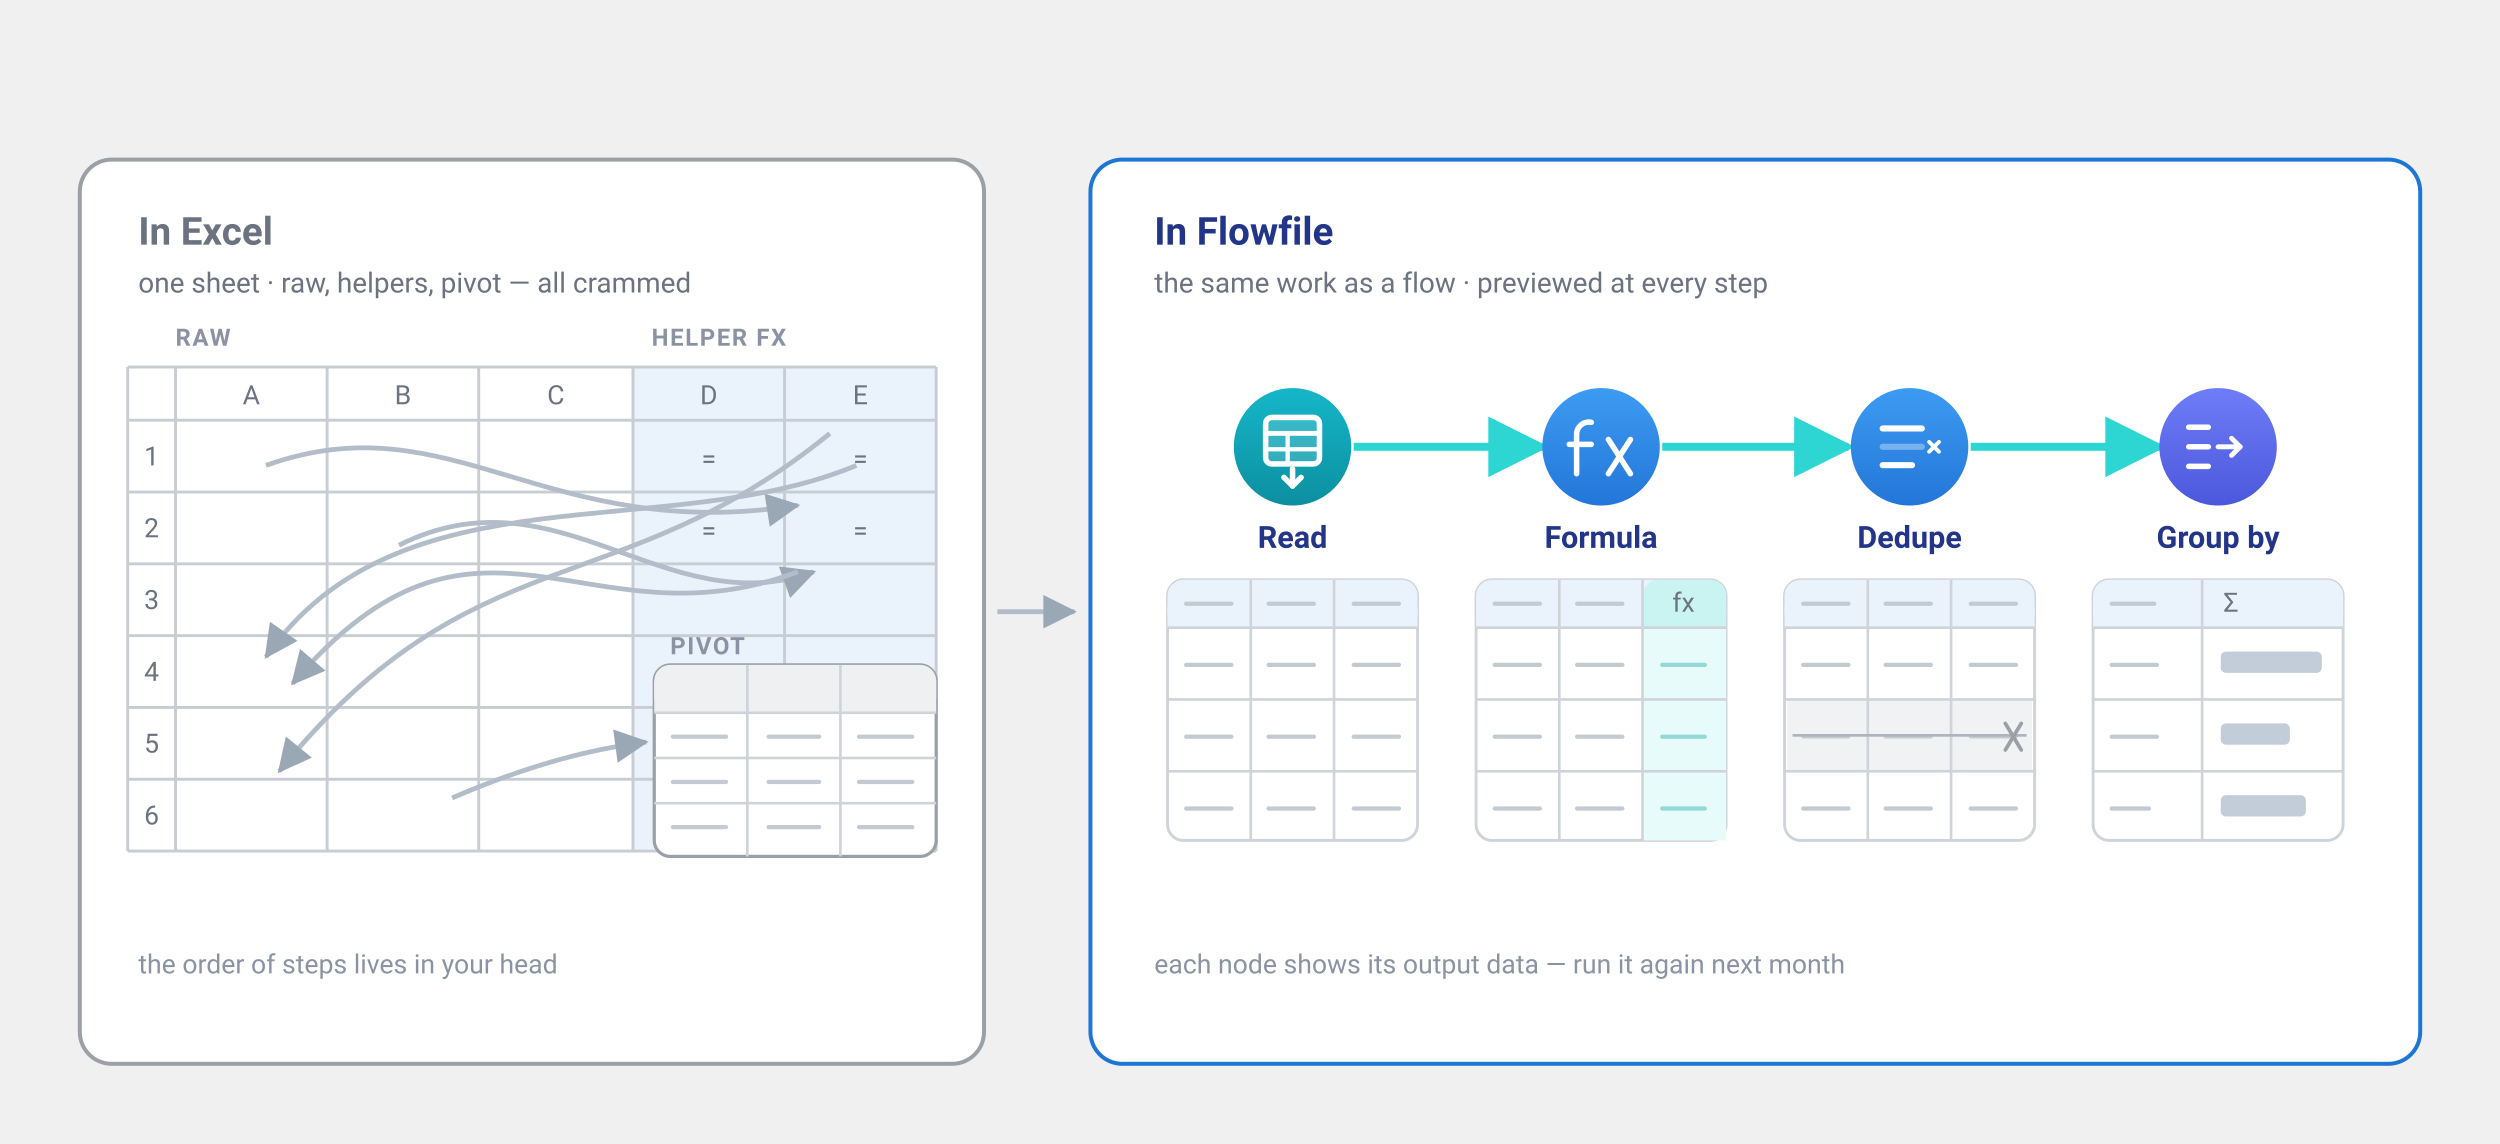
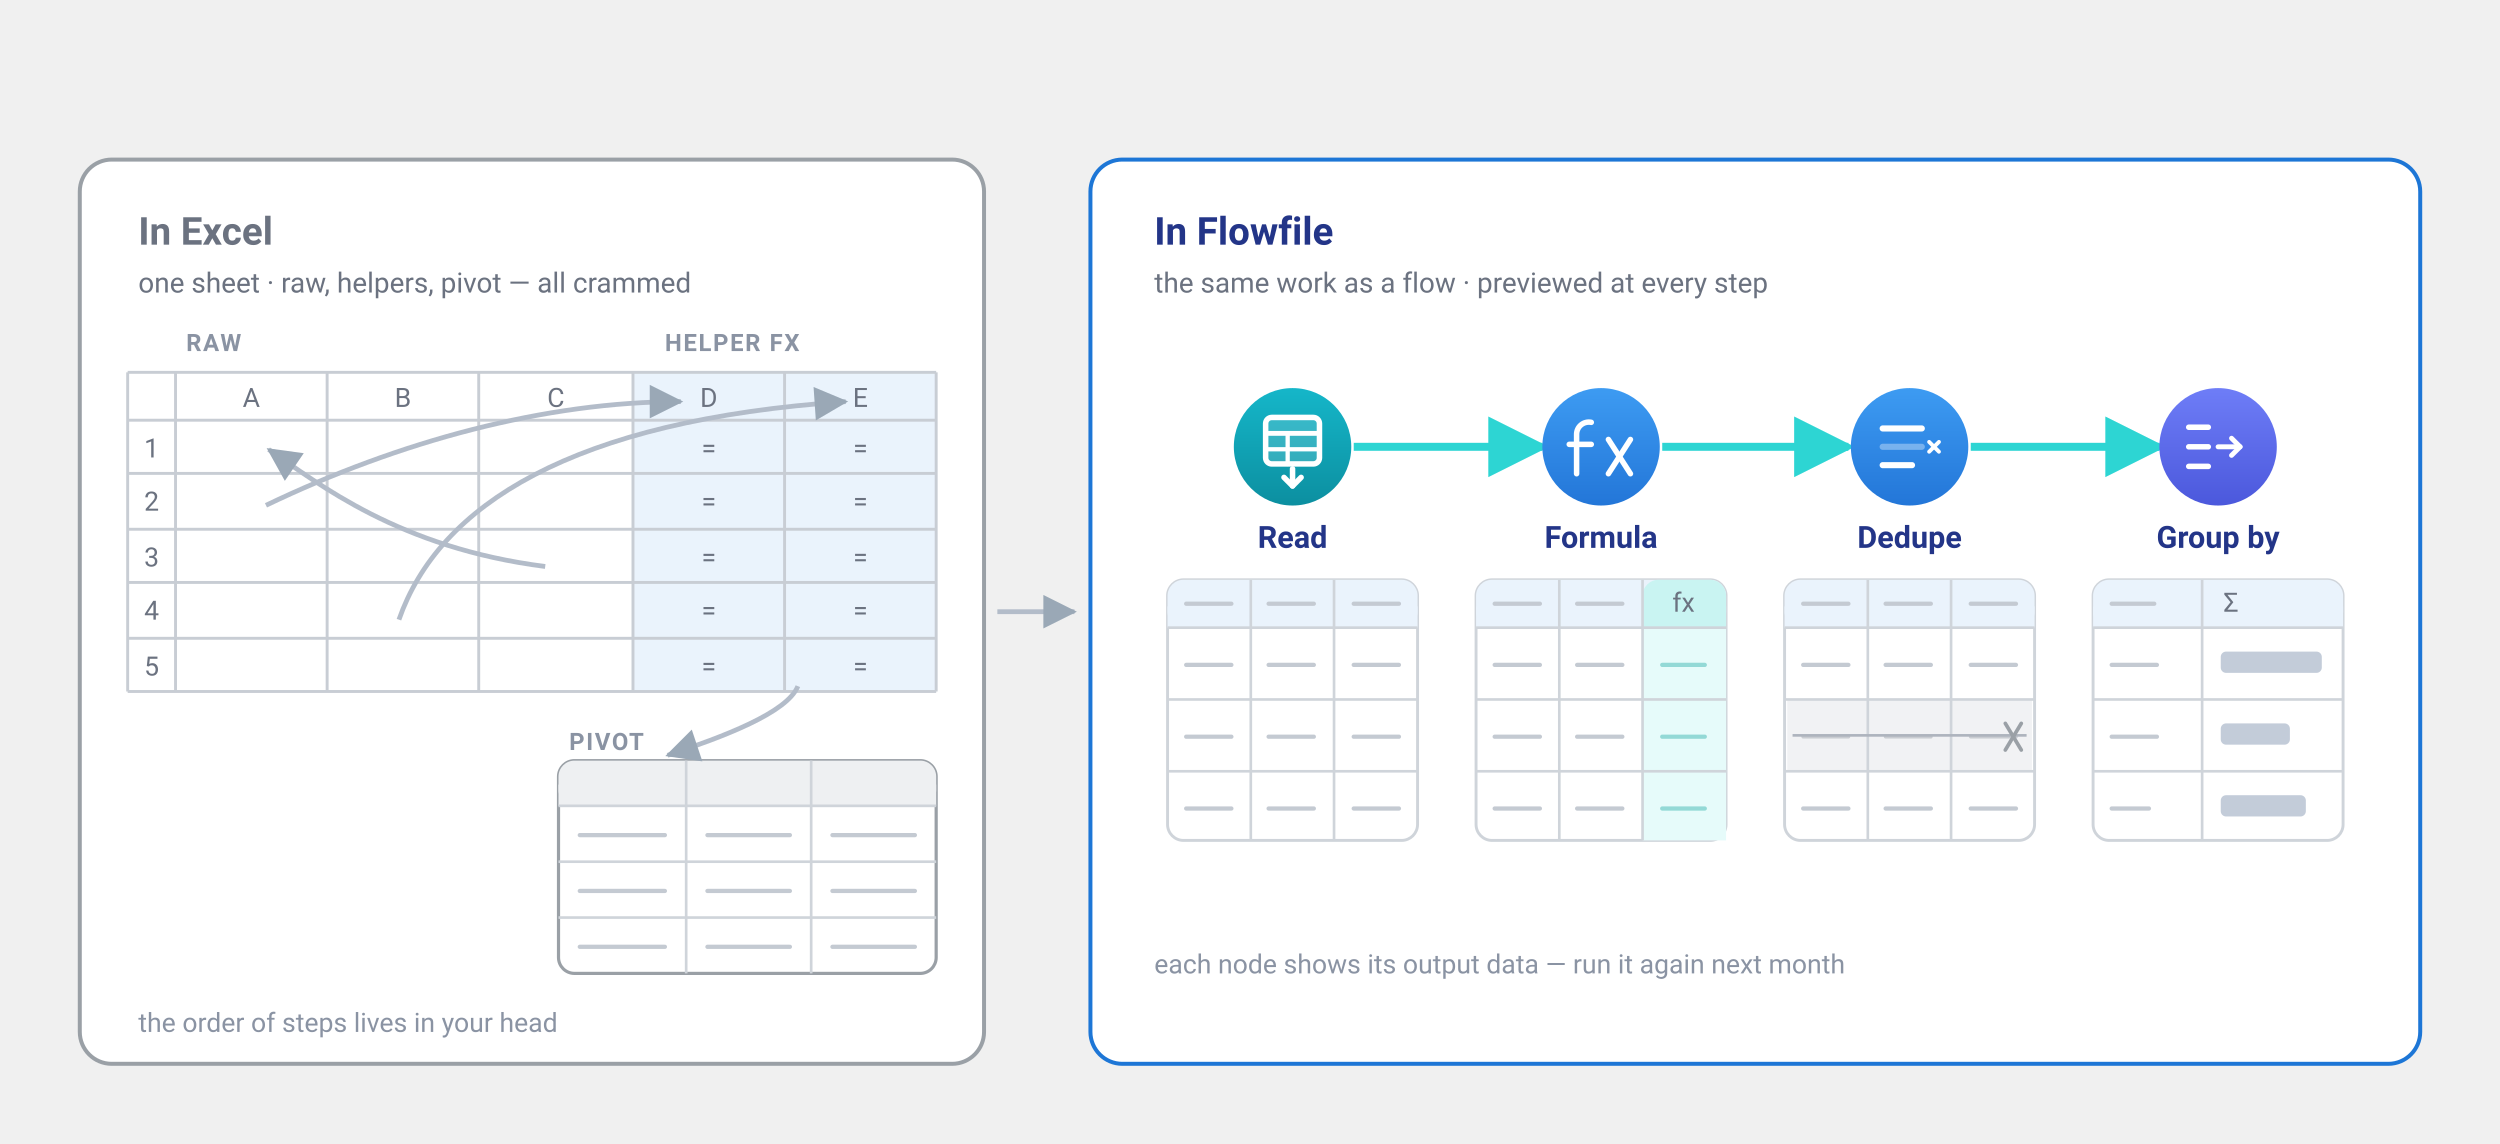
<svg xmlns="http://www.w3.org/2000/svg" viewBox="0 0 940 430" role="img" aria-label="The same work as an Excel sheet and as a Flowfile flow: on the left one cramped spreadsheet with raw columns, helper-formula columns and a pivot table crammed together with tangled crossing arrows; on the right the same job as a clean left-to-right flow of read, formula, dedupe and group-by nodes, each with a small data preview underneath.">
  <defs>
    <linearGradient id="g_read" x1="0" y1="0" x2="0" y2="1">
      <stop offset="0" stop-color="#15B6C9" />
      <stop offset="1" stop-color="#0C8FA0" />
    </linearGradient>
    <linearGradient id="g_formula" x1="0" y1="0" x2="0" y2="1">
      <stop offset="0" stop-color="#3D9BF2" />
      <stop offset="1" stop-color="#2376D8" />
    </linearGradient>
    <linearGradient id="g_dedupe" x1="0" y1="0" x2="0" y2="1">
      <stop offset="0" stop-color="#3D9BF2" />
      <stop offset="1" stop-color="#2376D8" />
    </linearGradient>
    <linearGradient id="g_group" x1="0" y1="0" x2="0" y2="1">
      <stop offset="0" stop-color="#6E7DF7" />
      <stop offset="1" stop-color="#4B58DC" />
    </linearGradient>
    <marker id="ah" markerWidth="10" markerHeight="10" refX="7.5" refY="4.5" orient="auto">
      <path d="M1,1 L8,4.5 L1,8 Z" fill="#9aa8b6" />
    </marker>
    <marker id="ahc" markerWidth="11" markerHeight="11" refX="7.8" refY="5" orient="auto">
      <path d="M1,1.2 L8.6,5 L1,8.8 Z" fill="#2DD5D3" />
    </marker>
  </defs>
  <style>
    .cardg { fill:#ffffff; stroke:#9aa0a6; stroke-width:1.5; }
    .cardb { fill:#ffffff; stroke:#1D76D6; stroke-width:1.5; }
    .tnavy { font-family:Roboto,Arial,sans-serif; font-weight:600; font-size:14.5px; fill:#233588; }
    .tgrey { font-family:Roboto,Arial,sans-serif; font-weight:600; font-size:14.5px; fill:#6b7280; }
    .s     { font-family:Roboto,Arial,sans-serif; font-size:10.5px; fill:#6b7280; }
    .fn    { font-family:Roboto,Arial,sans-serif; font-size:10px; fill:#8a93a3; }
    .rl    { font-family:Roboto,Arial,sans-serif; font-weight:600; font-size:9px; letter-spacing:.6px; fill:#8a93a3; }
    .nl    { font-family:Roboto,Arial,sans-serif; font-weight:600; font-size:11.5px; fill:#233588; }
    .cell  { font-family:Roboto,Arial,sans-serif; font-size:10px; fill:#6b7280; }
    .gl    { fill:none; stroke:#c8cdd4; stroke-width:1.1; }
    .pl    { fill:none; stroke:#cfd4da; stroke-width:1; }
    .tangle{ fill:none; stroke:#b3bcc9; stroke-width:1.8; }
    .flow  { fill:none; stroke:#2DD5D3; stroke-width:3; }
    .arw   { fill:none; stroke:#b3bcc9; stroke-width:1.8; }
    .dash  { stroke:#c4cad2; stroke-width:1.6; stroke-linecap:round; }
  </style>
  <rect class="cardg" x="30" y="60" width="340" height="340" rx="12" />
  <text class="tgrey" x="52" y="92">In Excel</text>
  <text class="s" x="52" y="110">one sheet · raw, helpers, pivot — all crammed</text>
-   <text class="rl" x="66" y="130">RAW</text>
-   <text class="rl" x="245" y="130">HELPER FX</text>
-   <rect x="238" y="138" width="114" height="182" fill="#eaf3fc" />
+   <text class="rl" x="70" y="132">RAW</text>
+   <text class="rl" x="250" y="132">HELPER FX</text>
+   <rect x="238" y="140" width="114" height="120" fill="#eaf3fc" />
  <g class="gl">
-     <line x1="48" y1="138" x2="352" y2="138" />
+     <line x1="48" y1="140" x2="352" y2="140" />
    <line x1="48" y1="158" x2="352" y2="158" />
-     <line x1="48" y1="185" x2="352" y2="185" />
-     <line x1="48" y1="212" x2="352" y2="212" />
-     <line x1="48" y1="239" x2="352" y2="239" />
-     <line x1="48" y1="266" x2="352" y2="266" />
-     <line x1="48" y1="293" x2="352" y2="293" />
-     <line x1="48" y1="320" x2="352" y2="320" />
-     <line x1="48" y1="138" x2="48" y2="320" />
-     <line x1="66" y1="138" x2="66" y2="320" />
-     <line x1="123" y1="138" x2="123" y2="320" />
-     <line x1="180" y1="138" x2="180" y2="320" />
-     <line x1="238" y1="138" x2="238" y2="320" />
-     <line x1="295" y1="138" x2="295" y2="320" />
-     <line x1="352" y1="138" x2="352" y2="320" />
+     <line x1="48" y1="178" x2="352" y2="178" />
+     <line x1="48" y1="199" x2="352" y2="199" />
+     <line x1="48" y1="219" x2="352" y2="219" />
+     <line x1="48" y1="240" x2="352" y2="240" />
+     <line x1="48" y1="260" x2="352" y2="260" />
+     <line x1="48" y1="140" x2="48" y2="260" />
+     <line x1="66" y1="140" x2="66" y2="260" />
+     <line x1="123" y1="140" x2="123" y2="260" />
+     <line x1="180" y1="140" x2="180" y2="260" />
+     <line x1="238" y1="140" x2="238" y2="260" />
+     <line x1="295" y1="140" x2="295" y2="260" />
+     <line x1="352" y1="140" x2="352" y2="260" />
  </g>
  <g class="cell" text-anchor="middle" fill="#7c848f">
-     <text x="94.5" y="152">A</text>
-     <text x="151.5" y="152">B</text>
-     <text x="209" y="152">C</text>
-     <text x="266.5" y="152">D</text>
-     <text x="323.5" y="152">E</text>
+     <text x="94.5" y="153">A</text>
+     <text x="151.5" y="153">B</text>
+     <text x="209" y="153">C</text>
+     <text x="266.5" y="153">D</text>
+     <text x="323.5" y="153">E</text>
  </g>
  <g class="cell" text-anchor="middle" fill="#aab0b8" font-size="9px">
-     <text x="57" y="175">1</text>
-     <text x="57" y="202">2</text>
-     <text x="57" y="229">3</text>
-     <text x="57" y="256">4</text>
-     <text x="57" y="283">5</text>
-     <text x="57" y="310">6</text>
+     <text x="57" y="172">1</text>
+     <text x="57" y="192">2</text>
+     <text x="57" y="213">3</text>
+     <text x="57" y="233">4</text>
+     <text x="57" y="254">5</text>
  </g>
  <g class="cell" text-anchor="middle" fill="#8aa3c4">
-     <text x="266.5" y="176">=</text>
-     <text x="323.5" y="176">=</text>
-     <text x="266.5" y="203">=</text>
-     <text x="323.5" y="203">=</text>
-   </g>
-   <path class="tangle" d="M100,175 C170,150 205,205 300,190" marker-end="url(#ah)" />
-   <path class="tangle" d="M322,175 C250,205 150,175 100,247" marker-end="url(#ah)" />
-   <path class="tangle" d="M150,205 C210,175 250,235 306,215" marker-end="url(#ah)" />
-   <path class="tangle" d="M300,215 C220,245 180,175 110,257" marker-end="url(#ah)" />
-   <path class="tangle" d="M312,163 C232,228 178,200 105,290" marker-end="url(#ah)" />
-   <rect x="246" y="250" width="106" height="72" rx="6" fill="#ffffff" stroke="#9aa0a6" stroke-width="1.2" />
-   <text class="rl" x="252" y="246">PIVOT</text>
-   <rect x="246" y="250" width="106" height="18" rx="6" fill="#eef0f2" />
-   <rect x="246" y="256" width="106" height="12" fill="#eef0f2" />
-   <g class="pl">
-     <line x1="246" y1="268" x2="352" y2="268" />
-     <line x1="246" y1="285" x2="352" y2="285" />
-     <line x1="246" y1="302" x2="352" y2="302" />
-     <line x1="281" y1="250" x2="281" y2="322" />
-     <line x1="316" y1="250" x2="316" y2="322" />
-   </g>
-   <g class="dash">
-     <line x1="253" y1="277" x2="273" y2="277" />
-     <line x1="289" y1="277" x2="308" y2="277" />
-     <line x1="323" y1="277" x2="343" y2="277" />
-     <line x1="253" y1="294" x2="273" y2="294" />
-     <line x1="289" y1="294" x2="308" y2="294" />
-     <line x1="323" y1="294" x2="343" y2="294" />
-     <line x1="253" y1="311" x2="273" y2="311" />
-     <line x1="289" y1="311" x2="308" y2="311" />
-     <line x1="323" y1="311" x2="343" y2="311" />
-   </g>
-   <path class="tangle" d="M170,300 C205,285 228,281 243,279" marker-end="url(#ah)" />
-   <text class="fn" x="52" y="366">the order of steps lives in your head</text>
+     <text x="266.5" y="172">=</text>
+     <text x="323.5" y="172">=</text>
+     <text x="266.5" y="192">=</text>
+     <text x="323.5" y="192">=</text>
+     <text x="266.5" y="213">=</text>
+     <text x="323.5" y="213">=</text>
+     <text x="266.5" y="233">=</text>
+     <text x="323.5" y="233">=</text>
+     <text x="266.5" y="254">=</text>
+     <text x="323.5" y="254">=</text>
+   </g>
+   <path class="tangle" d="M100,190 C150,166 205,151 256,151" marker-end="url(#ah)" />
+   <path class="tangle" d="M150,233 C165,190 215,158 318,151" marker-end="url(#ah)" />
+   <path class="tangle" d="M205,213 C150,206 120,182 101,169" marker-end="url(#ah)" />
+   <text class="rl" x="214" y="282">PIVOT</text>
+   <rect x="210" y="286" width="142" height="80" rx="6" fill="#ffffff" stroke="#9aa0a6" stroke-width="1.2" />
+   <rect x="210" y="286" width="142" height="17" rx="6" fill="#eef0f2" />
+   <rect x="210" y="295" width="142" height="8" fill="#eef0f2" />
+   <g class="pl">
+     <line x1="210" y1="303" x2="352" y2="303" />
+     <line x1="210" y1="324" x2="352" y2="324" />
+     <line x1="210" y1="345" x2="352" y2="345" />
+     <line x1="258" y1="286" x2="258" y2="366" />
+     <line x1="305" y1="286" x2="305" y2="366" />
+   </g>
+   <g class="dash">
+     <line x1="218" y1="314" x2="250" y2="314" />
+     <line x1="266" y1="314" x2="297" y2="314" />
+     <line x1="313" y1="314" x2="344" y2="314" />
+     <line x1="218" y1="335" x2="250" y2="335" />
+     <line x1="266" y1="335" x2="297" y2="335" />
+     <line x1="313" y1="335" x2="344" y2="335" />
+     <line x1="218" y1="356" x2="250" y2="356" />
+     <line x1="266" y1="356" x2="297" y2="356" />
+     <line x1="313" y1="356" x2="344" y2="356" />
+   </g>
+   <path class="tangle" d="M300,258 C296,268 272,277 251,284" marker-end="url(#ah)" />
+   <text class="fn" x="52" y="388">the order of steps lives in your head</text>
  <path class="arw" d="M375,230 L404,230" marker-end="url(#ah)" />
  <rect class="cardb" x="410" y="60" width="500" height="340" rx="12" />
  <text class="tnavy" x="434" y="92">In Flowfile</text>
  <text class="s" x="434" y="110">the same work as a flow · previewed at every step</text>
  <path class="flow" d="M509,168 L580,168" marker-end="url(#ahc)" />
  <path class="flow" d="M625,168 L695,168" marker-end="url(#ahc)" />
  <path class="flow" d="M741,168 L812,168" marker-end="url(#ahc)" />
  <g transform="translate(486,168) scale(0.46) translate(-50,-50)">
    <circle cx="50" cy="50" r="48" fill="url(#g_read)" />
    <g fill="none" stroke="#FFFFFF" stroke-width="4.5" stroke-linejoin="round" stroke-linecap="round">
      <rect x="28" y="26" width="44" height="38" rx="5" fill="#FFFFFF" fill-opacity="0.16" />
      <line x1="28" y1="39" x2="72" y2="39" stroke-width="4" />
      <line x1="46" y1="39" x2="46" y2="64" stroke-width="3.5" />
      <line x1="28" y1="52" x2="72" y2="52" stroke-width="3.5" />
      <line x1="50" y1="68" x2="50" y2="82" />
      <polyline points="43,75 50,82 57,75" />
    </g>
  </g>
  <text class="nl" x="486" y="206" text-anchor="middle">Read</text>
  <rect x="439" y="218" width="94" height="98" rx="6" fill="#ffffff" stroke="#cfd4da" stroke-width="1.1" />
  <rect x="439" y="218" width="94" height="18" rx="6" fill="#eaf3fc" />
  <rect x="439" y="228" width="94" height="8" fill="#eaf3fc" />
  <g class="pl">
    <line x1="439" y1="236" x2="533" y2="236" />
    <line x1="439" y1="263" x2="533" y2="263" />
    <line x1="439" y1="290" x2="533" y2="290" />
    <line x1="470.3" y1="218" x2="470.3" y2="316" />
    <line x1="501.6" y1="218" x2="501.6" y2="316" />
  </g>
  <g class="dash">
    <line x1="446" y1="227" x2="463" y2="227" />
    <line x1="477" y1="227" x2="494" y2="227" />
    <line x1="509" y1="227" x2="526" y2="227" />
    <line x1="446" y1="250" x2="463" y2="250" />
    <line x1="477" y1="250" x2="494" y2="250" />
    <line x1="509" y1="250" x2="526" y2="250" />
    <line x1="446" y1="277" x2="463" y2="277" />
    <line x1="477" y1="277" x2="494" y2="277" />
    <line x1="509" y1="277" x2="526" y2="277" />
    <line x1="446" y1="304" x2="463" y2="304" />
    <line x1="477" y1="304" x2="494" y2="304" />
    <line x1="509" y1="304" x2="526" y2="304" />
  </g>
  <g transform="translate(602,168) scale(0.46) translate(-50,-50)">
    <circle cx="50" cy="50" r="48" fill="url(#g_formula)" />
    <g fill="none" stroke="#FFFFFF" stroke-width="4.5" stroke-linejoin="round" stroke-linecap="round">
      <path d="M30 72 V40 a10 10 0 0 1 12 -10" />
      <line x1="24" y1="48" x2="42" y2="48" />
      <line x1="56" y1="44" x2="74" y2="72" />
      <line x1="74" y1="44" x2="56" y2="72" />
    </g>
  </g>
  <text class="nl" x="602" y="206" text-anchor="middle">Formula</text>
  <rect x="555" y="218" width="94" height="98" rx="6" fill="#ffffff" stroke="#cfd4da" stroke-width="1.1" />
  <rect x="555" y="218" width="94" height="18" rx="6" fill="#eaf3fc" />
  <rect x="555" y="228" width="94" height="8" fill="#eaf3fc" />
  <rect x="617.6" y="236" width="31.4" height="80" fill="#e6fbfa" />
  <rect x="617.6" y="218" width="31.4" height="18" rx="6" fill="#c9f4f2" />
  <rect x="617.6" y="228" width="31.4" height="8" fill="#c9f4f2" />
  <g class="pl">
    <line x1="555" y1="236" x2="649" y2="236" />
    <line x1="555" y1="263" x2="649" y2="263" />
    <line x1="555" y1="290" x2="649" y2="290" />
    <line x1="586.3" y1="218" x2="586.3" y2="316" />
    <line x1="617.6" y1="218" x2="617.6" y2="316" />
  </g>
  <text class="cell" x="633" y="230" text-anchor="middle" font-size="8px" fill="#1a9e9b">fx</text>
  <g class="dash">
    <line x1="562" y1="227" x2="579" y2="227" />
    <line x1="593" y1="227" x2="610" y2="227" />
    <line x1="562" y1="250" x2="579" y2="250" />
    <line x1="593" y1="250" x2="610" y2="250" />
    <line x1="562" y1="277" x2="579" y2="277" />
    <line x1="593" y1="277" x2="610" y2="277" />
    <line x1="562" y1="304" x2="579" y2="304" />
    <line x1="593" y1="304" x2="610" y2="304" />
  </g>
  <g stroke="#93d9d6" stroke-width="1.6" stroke-linecap="round">
    <line x1="625" y1="250" x2="641" y2="250" />
    <line x1="625" y1="277" x2="641" y2="277" />
    <line x1="625" y1="304" x2="641" y2="304" />
  </g>
  <g transform="translate(718,168) scale(0.46) translate(-50,-50)">
    <circle cx="50" cy="50" r="48" fill="url(#g_dedupe)" />
    <g fill="none" stroke="#FFFFFF" stroke-linecap="round" stroke-linejoin="round">
      <line x1="28" y1="35" x2="60" y2="35" stroke-width="5" />
      <line x1="28" y1="50" x2="60" y2="50" stroke-width="5" stroke-opacity="0.35" />
      <line x1="66" y1="46" x2="74" y2="54" stroke-width="3.2" />
      <line x1="74" y1="46" x2="66" y2="54" stroke-width="3.2" />
      <line x1="28" y1="65" x2="52" y2="65" stroke-width="5" />
    </g>
  </g>
  <text class="nl" x="718" y="206" text-anchor="middle">Dedupe</text>
  <rect x="671" y="218" width="94" height="98" rx="6" fill="#ffffff" stroke="#cfd4da" stroke-width="1.1" />
  <rect x="671" y="218" width="94" height="18" rx="6" fill="#eaf3fc" />
  <rect x="671" y="228" width="94" height="8" fill="#eaf3fc" />
  <rect x="672" y="263" width="92" height="27" fill="#f1f2f4" />
  <g class="pl">
    <line x1="671" y1="236" x2="765" y2="236" />
    <line x1="671" y1="263" x2="765" y2="263" />
    <line x1="671" y1="290" x2="765" y2="290" />
    <line x1="702.3" y1="218" x2="702.3" y2="316" />
    <line x1="733.6" y1="218" x2="733.6" y2="316" />
  </g>
  <g class="dash">
    <line x1="678" y1="227" x2="695" y2="227" />
    <line x1="709" y1="227" x2="726" y2="227" />
    <line x1="741" y1="227" x2="758" y2="227" />
    <line x1="678" y1="250" x2="695" y2="250" />
    <line x1="709" y1="250" x2="726" y2="250" />
    <line x1="741" y1="250" x2="758" y2="250" />
    <line x1="678" y1="304" x2="695" y2="304" />
    <line x1="709" y1="304" x2="726" y2="304" />
    <line x1="741" y1="304" x2="758" y2="304" />
  </g>
  <g stroke="#c9ccd1" stroke-width="1.4" stroke-linecap="round">
    <line x1="678" y1="277" x2="695" y2="277" />
    <line x1="709" y1="277" x2="726" y2="277" />
    <line x1="741" y1="277" x2="758" y2="277" />
  </g>
  <line x1="674" y1="276.5" x2="762" y2="276.5" stroke="#aeb4bd" stroke-width="1" />
  <g stroke="#9aa0a6" stroke-width="1.4" stroke-linecap="round">
    <line x1="754" y1="272" x2="760" y2="282" />
    <line x1="760" y1="272" x2="754" y2="282" />
  </g>
  <g transform="translate(834,168) scale(0.46) translate(-50,-50)">
    <circle cx="50" cy="50" r="48" fill="url(#g_group)" />
    <g fill="none" stroke="#FFFFFF" stroke-width="4.5" stroke-linejoin="round" stroke-linecap="round">
      <line x1="26" y1="34" x2="42" y2="34" />
      <line x1="26" y1="50" x2="42" y2="50" />
      <line x1="26" y1="66" x2="42" y2="66" />
      <line x1="50" y1="50" x2="68" y2="50" stroke-width="4" />
      <polyline points="61,43 68,50 61,57" stroke-width="4" />
    </g>
  </g>
  <text class="nl" x="834" y="206" text-anchor="middle">Group by</text>
  <rect x="787" y="218" width="94" height="98" rx="6" fill="#ffffff" stroke="#cfd4da" stroke-width="1.1" />
  <rect x="787" y="218" width="94" height="18" rx="6" fill="#eaf3fc" />
  <rect x="787" y="228" width="94" height="8" fill="#eaf3fc" />
  <g class="pl">
    <line x1="787" y1="236" x2="881" y2="236" />
    <line x1="787" y1="263" x2="881" y2="263" />
    <line x1="787" y1="290" x2="881" y2="290" />
    <line x1="828" y1="218" x2="828" y2="316" />
  </g>
  <g class="dash">
    <line x1="794" y1="227" x2="810" y2="227" />
    <line x1="794" y1="250" x2="811" y2="250" />
    <line x1="794" y1="277" x2="811" y2="277" />
    <line x1="794" y1="304" x2="808" y2="304" />
  </g>
  <g fill="#c3ccd9">
    <rect x="835" y="245" width="38" height="8" rx="2" />
    <rect x="835" y="272" width="26" height="8" rx="2" />
    <rect x="835" y="299" width="32" height="8" rx="2" />
  </g>
  <text class="cell" x="836" y="230" font-size="8px" fill="#8a93a3">Σ</text>
  <text class="fn" x="434" y="366">each node shows its output data — run it again next month</text>
</svg>
